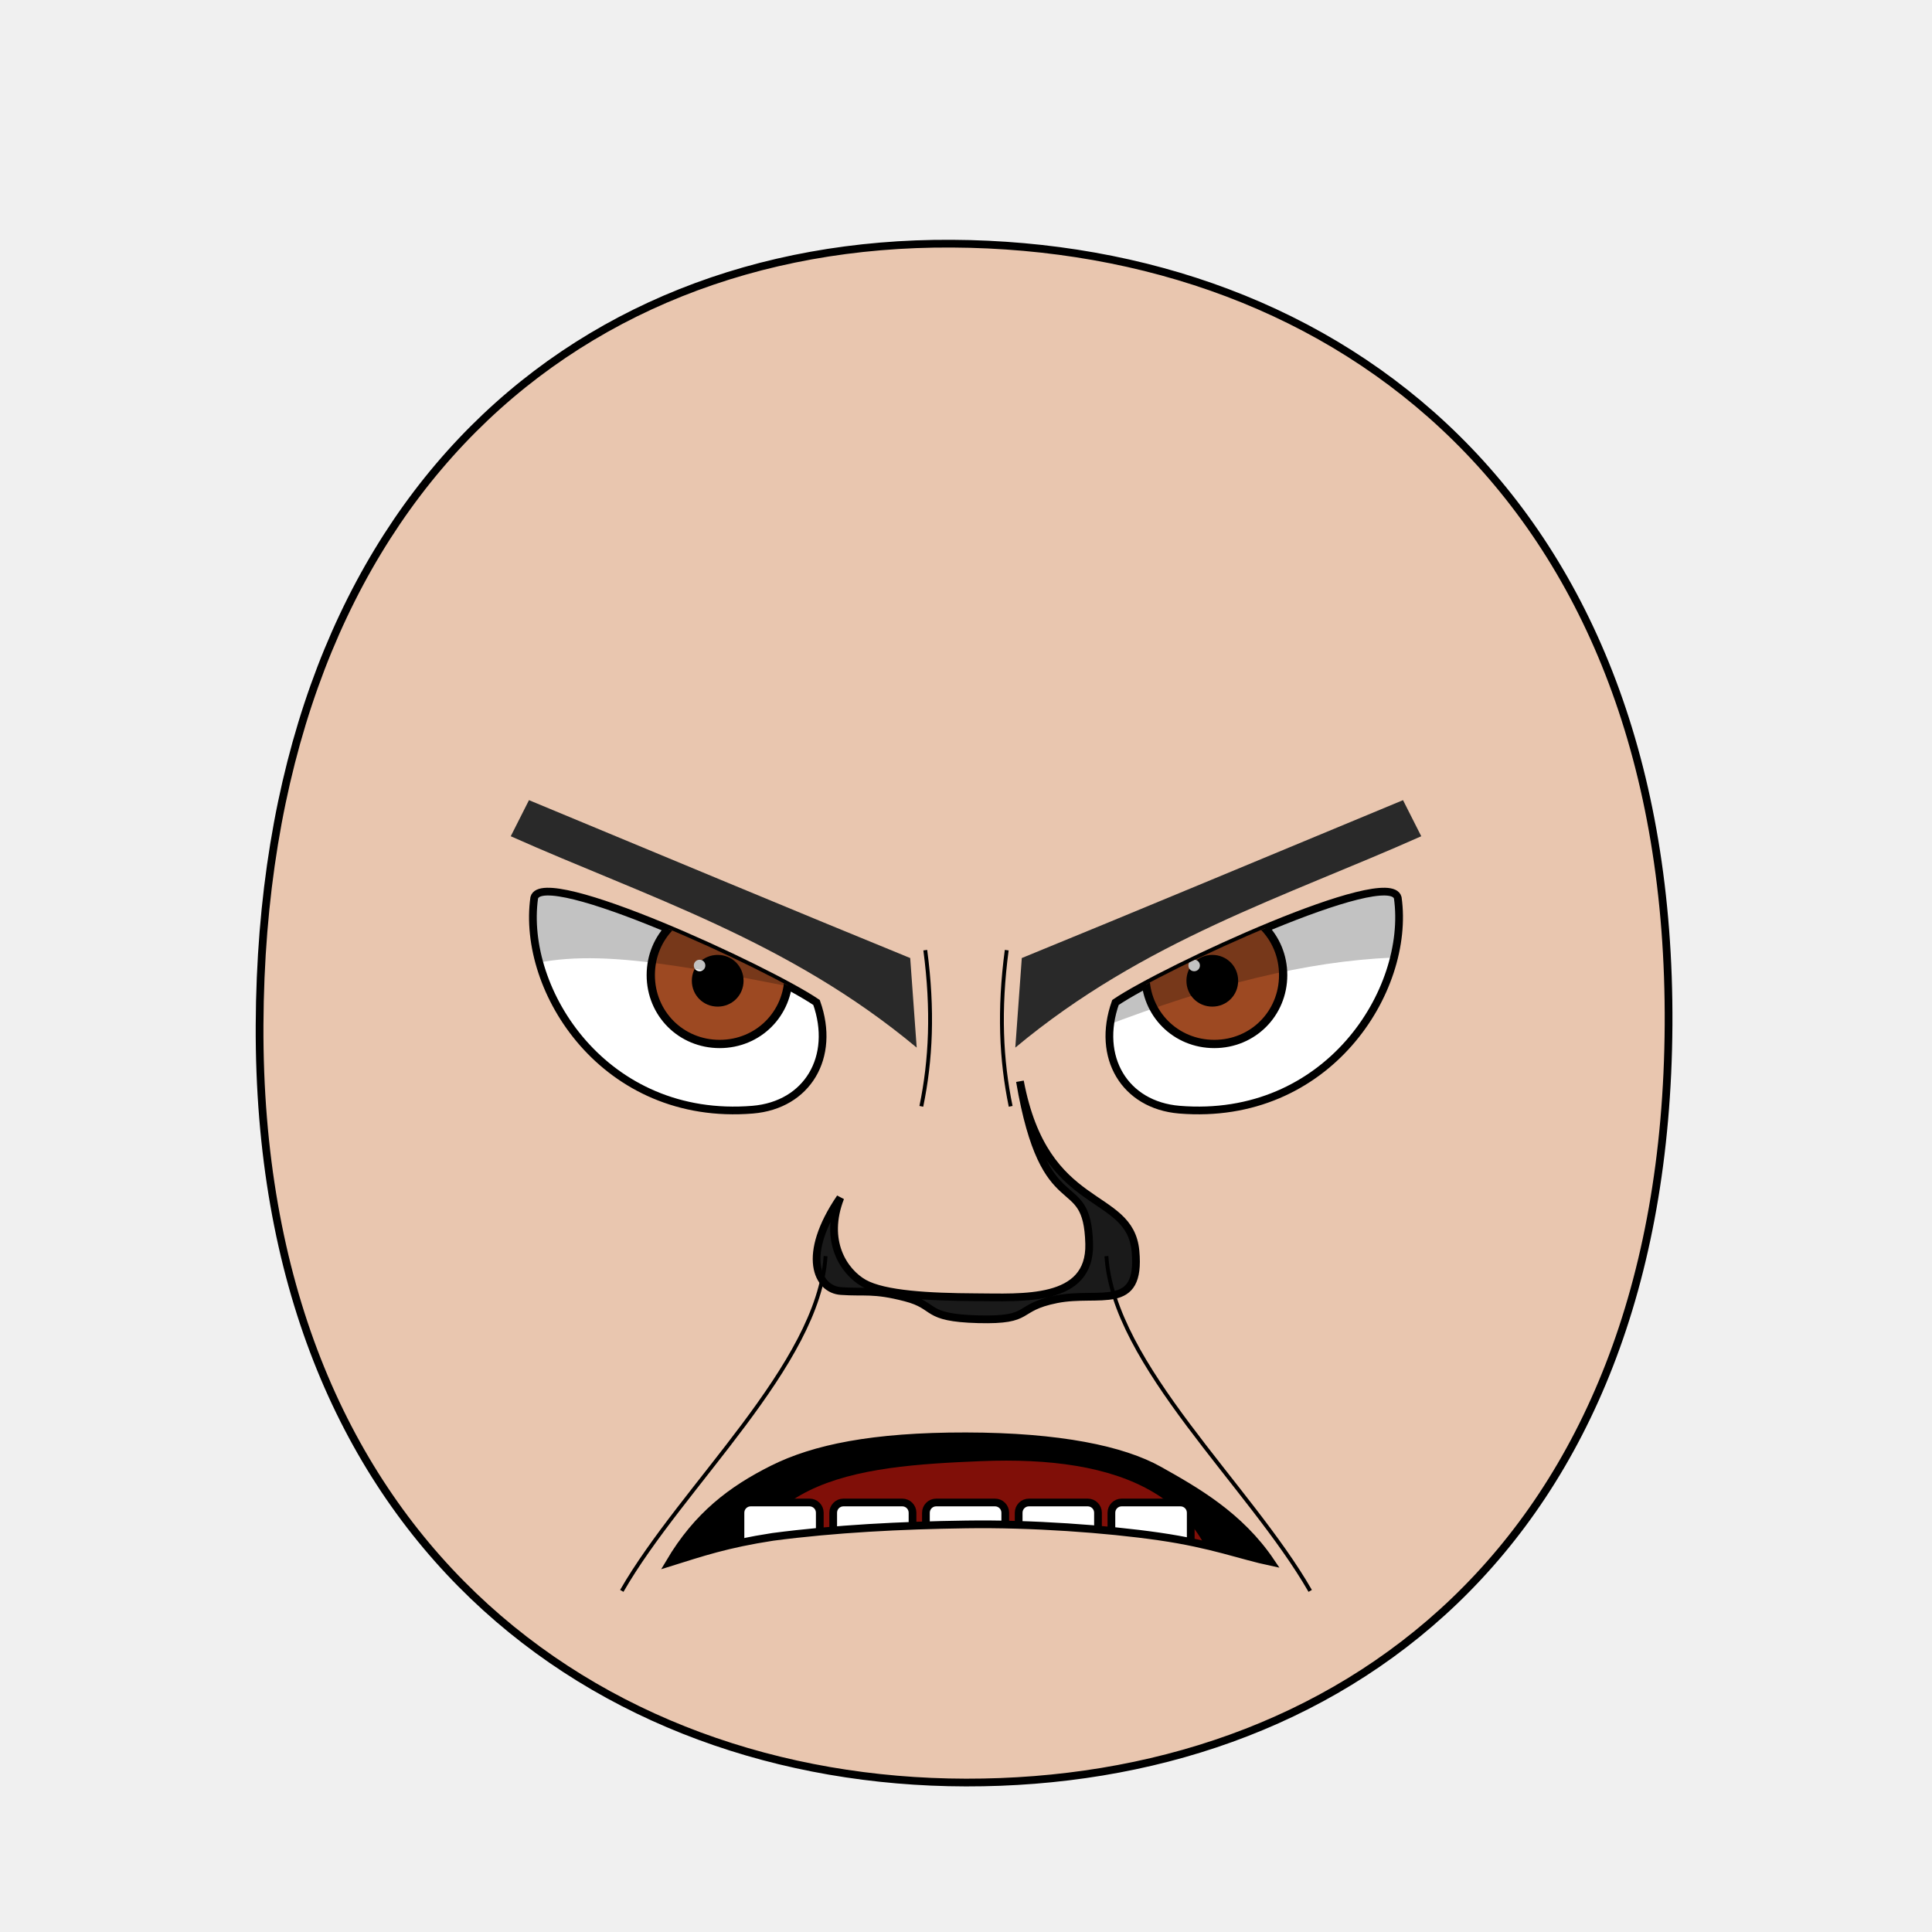
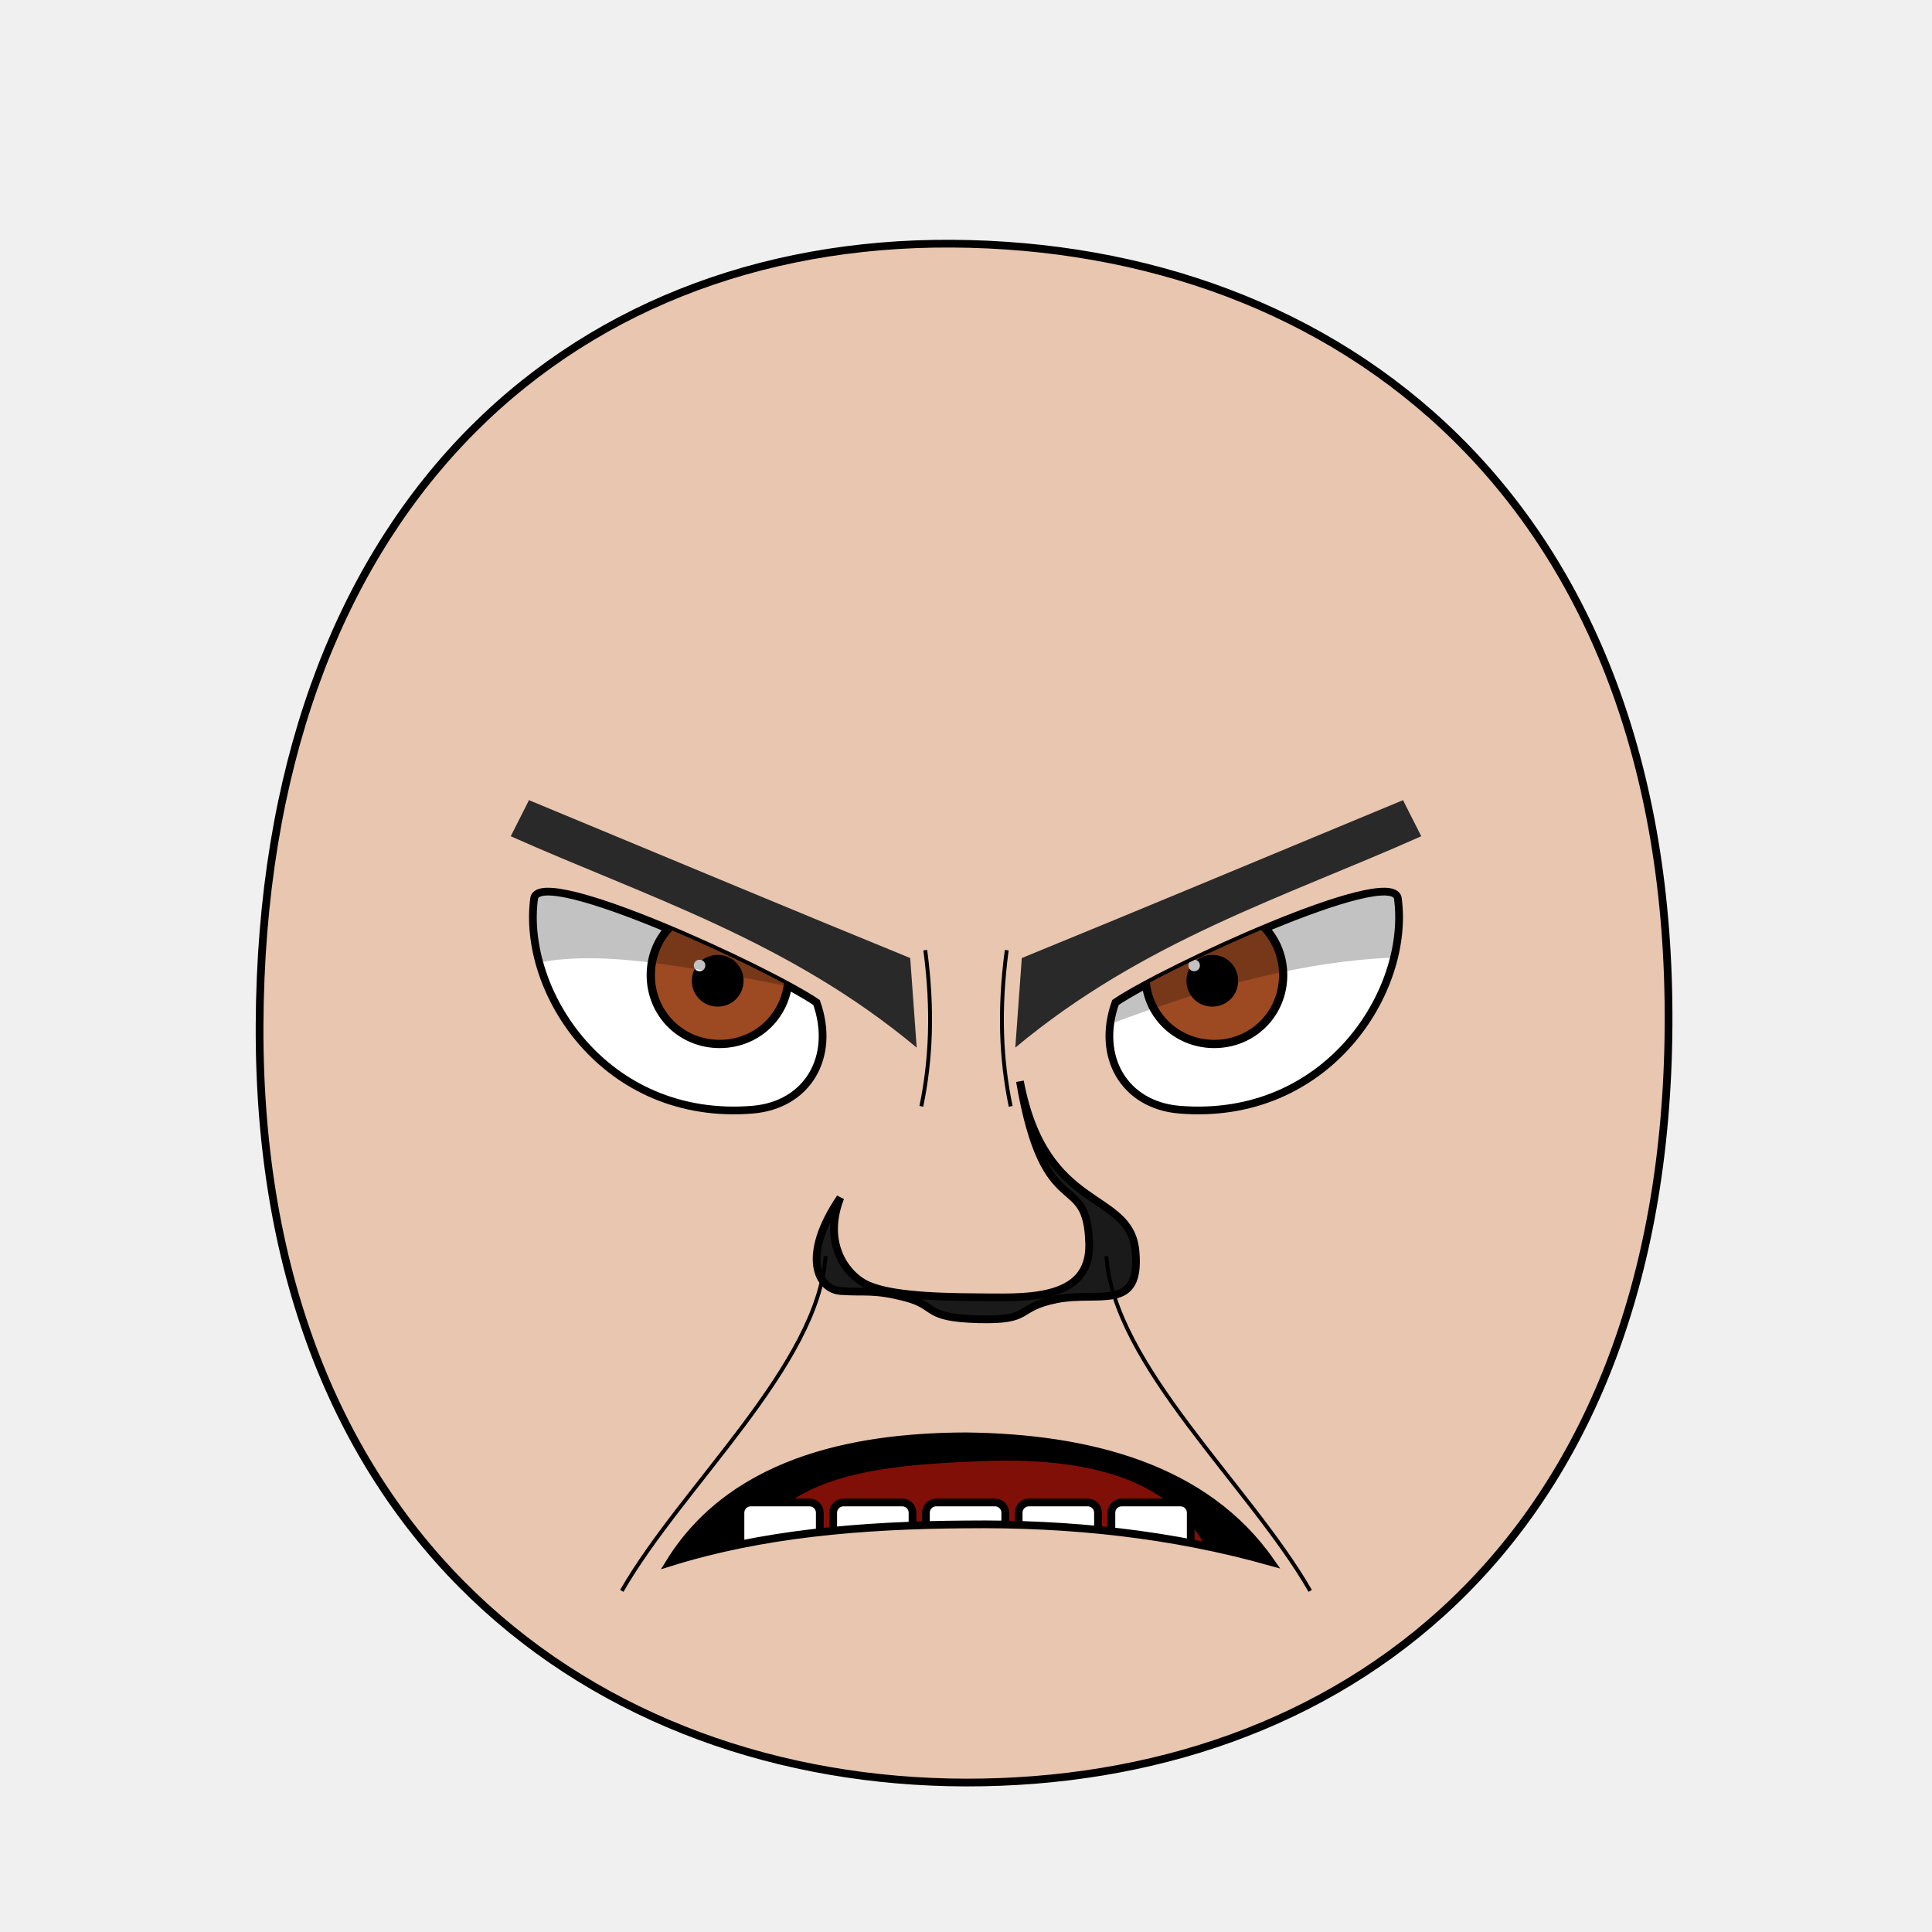
<svg xmlns="http://www.w3.org/2000/svg" xmlns:xlink="http://www.w3.org/1999/xlink" version="1.1" width="100%" height="100%" id="emoticon-front-view" viewBox="0 0 250 250">
  <defs id="defs">
    <clipPath id="clipPath-left-eye">
      <use transform="matrix(1,0,0,1,0,0)" id="use-left-eye-outline-1" y="0" height="1" xlink:href="#left-eye-outline" width="1" x="0" />
    </clipPath>
    <clipPath id="clipPath-right-eye">
      <use transform="matrix(-1,0,0,1,250,0)" morph="fixed" x="0" width="250" xlink:href="#left-eye-outline" height="250" y="0" id="use-left-eye-outline-2" />
    </clipPath>
    <clipPath clipPathUnits="userSpaceOnUse" id="clipPath-mouth">
      <use transform="matrix(1,0,0,1,0,0)" width="250" id="use-mouth-outline" xlink:href="#mouth-outline" x="0" y="0" height="250" />
    </clipPath>
  </defs>
  <g id="head">
    <path d="M 124.98,230.66 C 172.77,230.75 215.51,200.57 215.91,132.64 216.3,64.72 173.26,31.81 123.18,31.53 73.1,31.24 33.88,66.28 33.59,132.64 33.3,199.01 77.19,230.57 124.98,230.66 Z" style="fill:#e9c6af;stroke:#000000;stroke-width:1;stroke-opacity:1" id="head-outline" />
  </g>
  <g id="left-eye">
    <path d="M 105.66,129.72 C 108.17,136.8 104.47,143 97.4,143.59 78.23,145.17 67.44,128.17 69.13,116.17 70.26,111.99 99.38,125.45 105.66,129.72 Z" style="fill:#ffffff;stroke:#000000;stroke-width:1;stroke-miterlimit:4;stroke-opacity:1;stroke-dasharray:none" id="left-eye-outline" />
    <g id="left-eyeball" clip-path="url(#clipPath-left-eye)">
      <g id="left-lens">
        <path d="M 1,0.5 C 1,0.78 0.78,1 0.5,1 0.22,1 0,0.78 0,0.5 0,0.22 0.22,0 0.5,0 0.78,0 1,0.22 1,0.5 z" transform="matrix(17.83,0,0,17.83,84.21,117.26)" style="fill:#9d4922;fill-opacity:1;stroke:#000000;stroke-width:0.06;stroke-miterlimit:4;stroke-opacity:1;stroke-dasharray:none" morph="relative" id="iris" />
        <path d="M 1,0.5 C 1,0.78 0.78,1 0.5,1 0.22,1 0,0.78 0,0.5 0,0.22 0.22,0 0.5,0 0.78,0 1,0.22 1,0.5 z" transform="matrix(5.72,0,0,5.72,90.01,124.05)" style="fill:#000000;fill-opacity:1;stroke:#000000;stroke-width:0.17;stroke-miterlimit:4;stroke-opacity:1;stroke-dasharray:none" morph="relative" id="pupil" />
        <path d="M 1,0.5 C 1,0.78 0.78,1 0.5,1 0.22,1 0,0.78 0,0.5 0,0.22 0.22,0 0.5,0 0.78,0 1,0.22 1,0.5 z" transform="matrix(1.49,0,0,1.49,89.78,124.19)" style="fill:#ffffff;fill-opacity:1;stroke:none" morph="transform-only" id="glare" />
      </g>
      <path d="M 50,75 125,75 125,131.92 C 78.88,124.14 63.66,114.93 50,142.9 Z" style="opacity:0.24;fill:#000000;stroke:#000000;stroke-width:0px;stroke-linecap:butt;stroke-linejoin:miter;stroke-opacity:1" id="left-lid-shadow" />
    </g>
  </g>
  <g id="right-eye">
    <use transform="matrix(-1,0,0,1,250,0)" morph="fixed" x="0" width="250" xlink:href="#left-eye-outline" height="250" y="0" id="right-eye-outline" />
    <g id="right-eyeball" clip-path="url(#clipPath-right-eye)">
      <use transform="matrix(1,0,0,1,64,0)" morph="fixed" x="0" width="1" xlink:href="#left-lens" height="1" y="0" id="right-lens" />
      <path d="M 125,140.36 125,75 200,75 200,125.84 C 179.23,120.82 158.38,125.14 125,140.36 Z" style="opacity:0.24;fill:#000000;stroke:#000000;stroke-width:0px;stroke-linecap:butt;stroke-linejoin:miter;stroke-miterlimit:4;stroke-opacity:1;stroke-dasharray:none" id="right-lid-shadow" />
    </g>
  </g>
  <path d="M 118.62,135.56 C 102.009,121.702 83.75,116.081 66.09,108.21 l 2.36,-4.67 c 17.092,7.094 35.472,14.773 49.33,20.43 z" style="fill:#292929;fill-opacity:1;fill-rule:nonzero;stroke-width:1;stroke-miterlimit:122.92;stroke-opacity:0;stroke-dasharray:none" id="left-eye-brow" />
  <g id="nose">
    <path d="M 108.74,154.98 C 106.56,160.57 109.17,164.56 111.8,166.05 114.42,167.52 120.25,167.83 126.23,167.86 132.22,167.88 141.13,168.59 140.94,160.96 140.69,151.13 135.19,158.8 131.98,139.92 135.23,157.1 146.19,153.93 146.93,161.88 147.67,169.83 142.28,167.03 136.74,168.12 131.22,169.22 133.77,170.9 126.58,170.71 119.41,170.52 121.36,168.98 117.17,167.9 112.99,166.81 111.9,167.28 108.83,167.06 105.75,166.86 103.65,162.45 108.74,154.98 Z" style="fill:#1a1a1a;stroke:#000000;stroke-width:1;stroke-miterlimit:4;stroke-dasharray:none" id="nose-outline" />
  </g>
  <use transform="matrix(-1,0,0,1,250,0)" id="right-eye-brow" y="0" height="250" xlink:href="#left-eye-brow" width="250" x="0" />
  <g id="mouth">
    <g clip-path="url(#clipPath-mouth)" id="mouth-interior">
      <rect style="fill:#000000;fill-opacity:1;stroke:none" y="159.934" height="66.556" id="mouth-background" width="119.944" x="68.16" />
      <path d="M 94.84,211.42 C 94.51,191.12 110.73,189.74 126.96,189.07 144.51,188.36 158.42,193.11 158.42,211.42 137.23,211.42 116.04,211.42 94.84,211.42 Z" style="fill:#800f08;fill-opacity:1;stroke:none" id="tongue" />
      <g transform="matrix(1,0,0,1,0.5,-0.68)" id="upper-teeth" morph="fix-children">
        <rect style="fill:#ffffff;fill-opacity:1;stroke:#000000;stroke-width:1.004;stroke-opacity:1" id="tooth-02" height="15.123" y="158.085" rx="1.336" transform="matrix(0.991225,0.1321854,0,1,0,0)" ry="1.325" x="96.362" width="10.356" />
        <rect style="fill:#ffffff;fill-opacity:1;stroke:#000000;stroke-width:1;stroke-opacity:1" ry="1.325" x="107.205" width="10.267" id="tooth-03" transform="matrix(0.999781,0.02092668,0,1,0,0)" height="15.123" y="169.917" rx="1.325" />
        <rect style="fill:#ffffff;fill-opacity:1;stroke:#000000;stroke-opacity:1" id="tooth-04" height="15.123" y="172.327" rx="1.325" ry="1.325" x="119.182" width="10.265" />
        <rect style="fill:#ffffff;fill-opacity:1;stroke:#000000;stroke-width:1;stroke-opacity:1" ry="1.325" x="131.211" width="10.267" id="tooth-05" transform="matrix(0.999781,-0.02092669,0,1,0,0)" height="15.123" y="175.003" rx="1.325" />
        <rect style="fill:#ffffff;fill-opacity:1;stroke:#000000;stroke-width:1.006;stroke-opacity:1" id="tooth-06" height="15.123" y="194.778" rx="1.341" transform="matrix(0.9876076,-0.1569434,0,1,0,0)" ry="1.325" x="144.894" width="10.394" />
      </g>
      <g transform="matrix(1,0,0,1,0.5,22.33)" morph="fix-children" id="lower-teeth">
        <rect rx="1.325" y="172.091" height="15.123" id="tooth-09" width="10.265" x="95.315" ry="1.325" style="fill:#ffffff;fill-opacity:1;stroke:#000000;stroke-opacity:1" />
        <rect width="10.265" x="107.315" ry="1.325" rx="1.325" y="172.091" height="15.123" id="tooth-10" style="fill:#ffffff;fill-opacity:1;stroke:#000000;stroke-opacity:1" />
        <rect rx="1.325" y="172.091" height="15.123" id="tooth-11" width="10.265" x="119.315" ry="1.325" style="fill:#ffffff;fill-opacity:1;stroke:#000000;stroke-opacity:1" />
        <rect width="10.265" x="131.315" ry="1.325" rx="1.325" y="172.091" height="15.123" id="tooth-12" style="fill:#ffffff;fill-opacity:1;stroke:#000000;stroke-opacity:1" />
        <rect rx="1.325" y="172.091" height="15.123" id="tooth-13" width="10.265" x="143.315" ry="1.325" style="fill:#ffffff;fill-opacity:1;stroke:#000000;stroke-opacity:1" />
      </g>
    </g>
-     <path d="M 164.45,202.11 C 160.58,201.29 156.85,199.81 150,198.82 143.15,197.83 133.41,197.13 125,197.26 116.59,197.38 108.08,197.81 100,198.87 94.02,199.79 90.84,200.88 86.65,202.19 90.27,196.08 94.67,192.77 100,190.1 105.33,187.44 112.88,185.84 125,185.86 137.12,185.88 145.3,187.61 150,190.25 154.7,192.89 160.41,196.11 164.45,202.11 Z" style="fill:none;stroke:#000000;stroke-width:1px;stroke-miterlimit:4;stroke-opacity:1" id="mouth-outline" />
+     <path d="m 164.45,202.11 c -12.94,-3.654 -26.164,-5.006 -39.45,-4.85 -13.656,0.092 -26.495,1.217 -38.35,4.93 8.67,-14.015 25.908,-16.287 38.35,-16.33 15.983,0.182 31,4.098 39.45,16.25 z" style="fill:none;stroke:#000000;stroke-width:1px;stroke-miterlimit:4;stroke-opacity:1" id="mouth-outline" />
  </g>
  <g id="wrinkles">
    <path d="M 119.73,122.95 C 120.76,130.72 120.46,137.15 119.22,143.16" style="fill:none;stroke:#000000;stroke-width:0.5;stroke-linecap:butt;stroke-linejoin:miter;stroke-miterlimit:4;stroke-opacity:1;stroke-dasharray:none" id="wrinkle-left-brow" />
    <path d="M 80.46,205.86 C 88.25,192.28 105.94,176.63 106.83,162.54" style="fill:none;stroke:#000000;stroke-width:0.5;stroke-linecap:butt;stroke-linejoin:miter;stroke-miterlimit:4;stroke-opacity:1;stroke-dasharray:none" id="wrinkle-left-cheek" />
    <use transform="matrix(-1,0,0,1,250,0)" width="250" id="wrinkle-right-brow" xlink:href="#wrinkle-left-brow" x="0" y="0" height="250" morph="fixed" />
    <use transform="matrix(-1,0,0,1,250,0)" width="250" id="wrinkle-right-cheek" xlink:href="#wrinkle-left-cheek" x="0" y="0" height="250" morph="fixed" />
  </g>
</svg>
